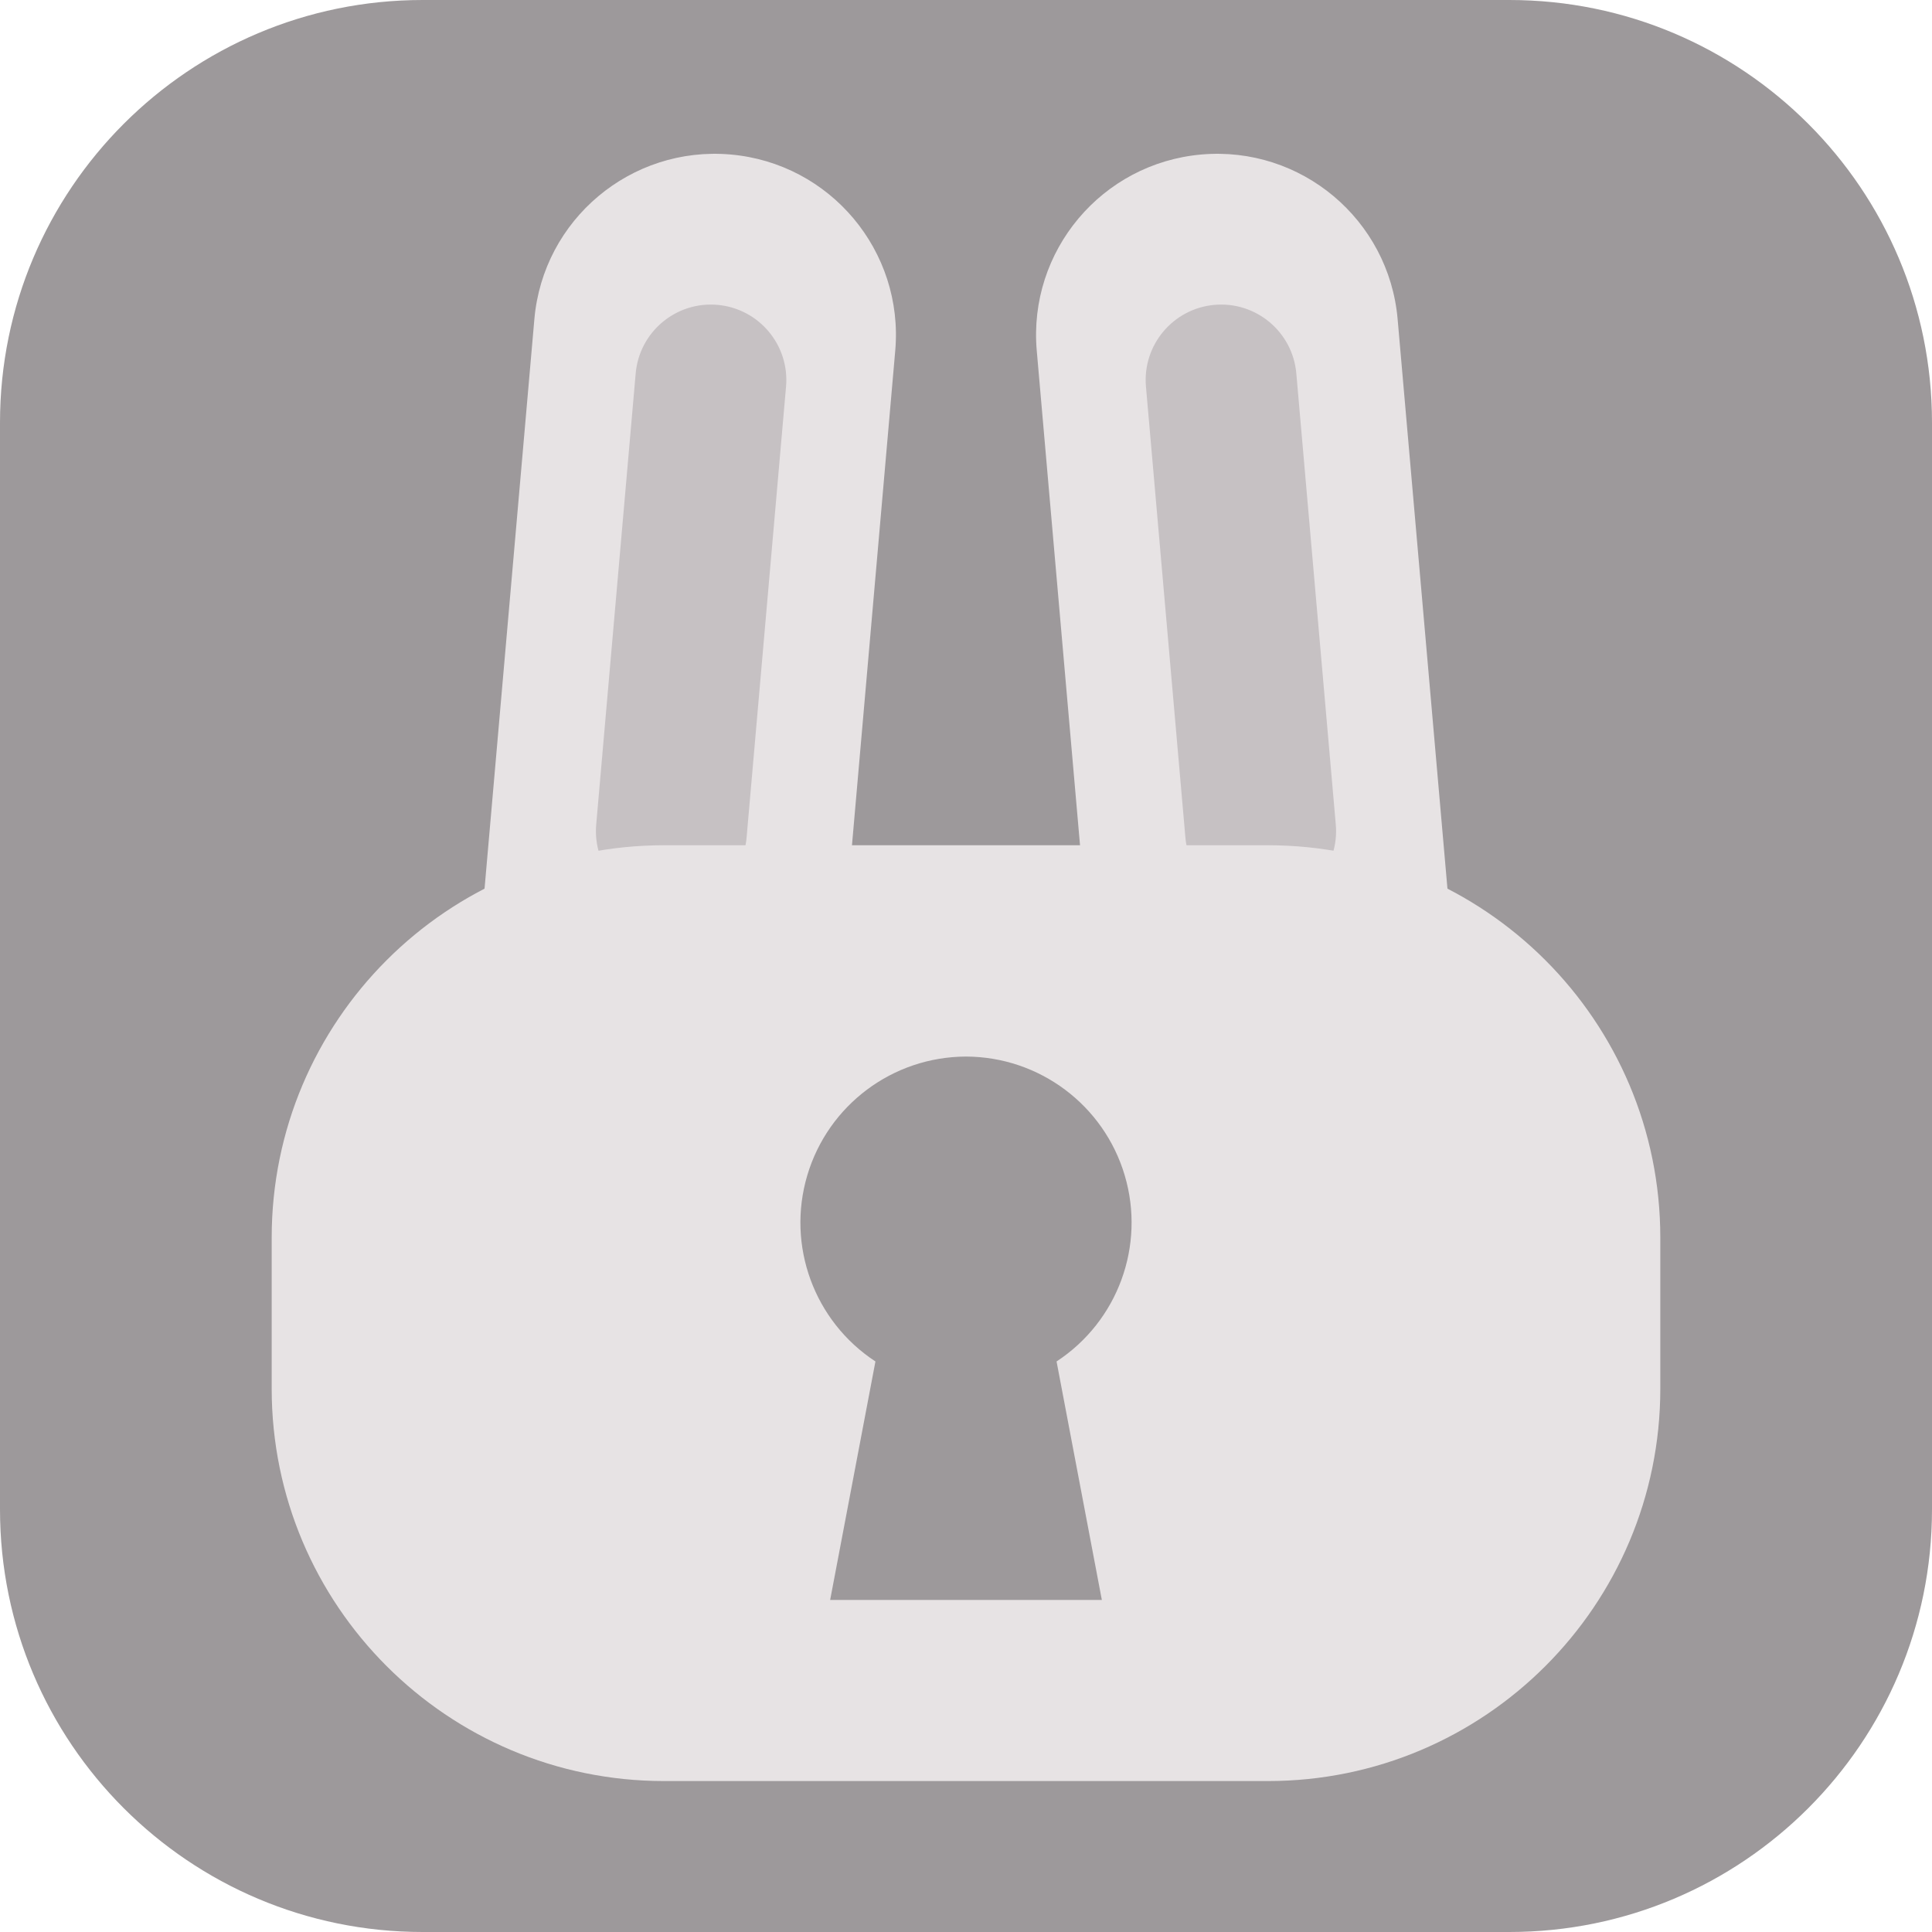
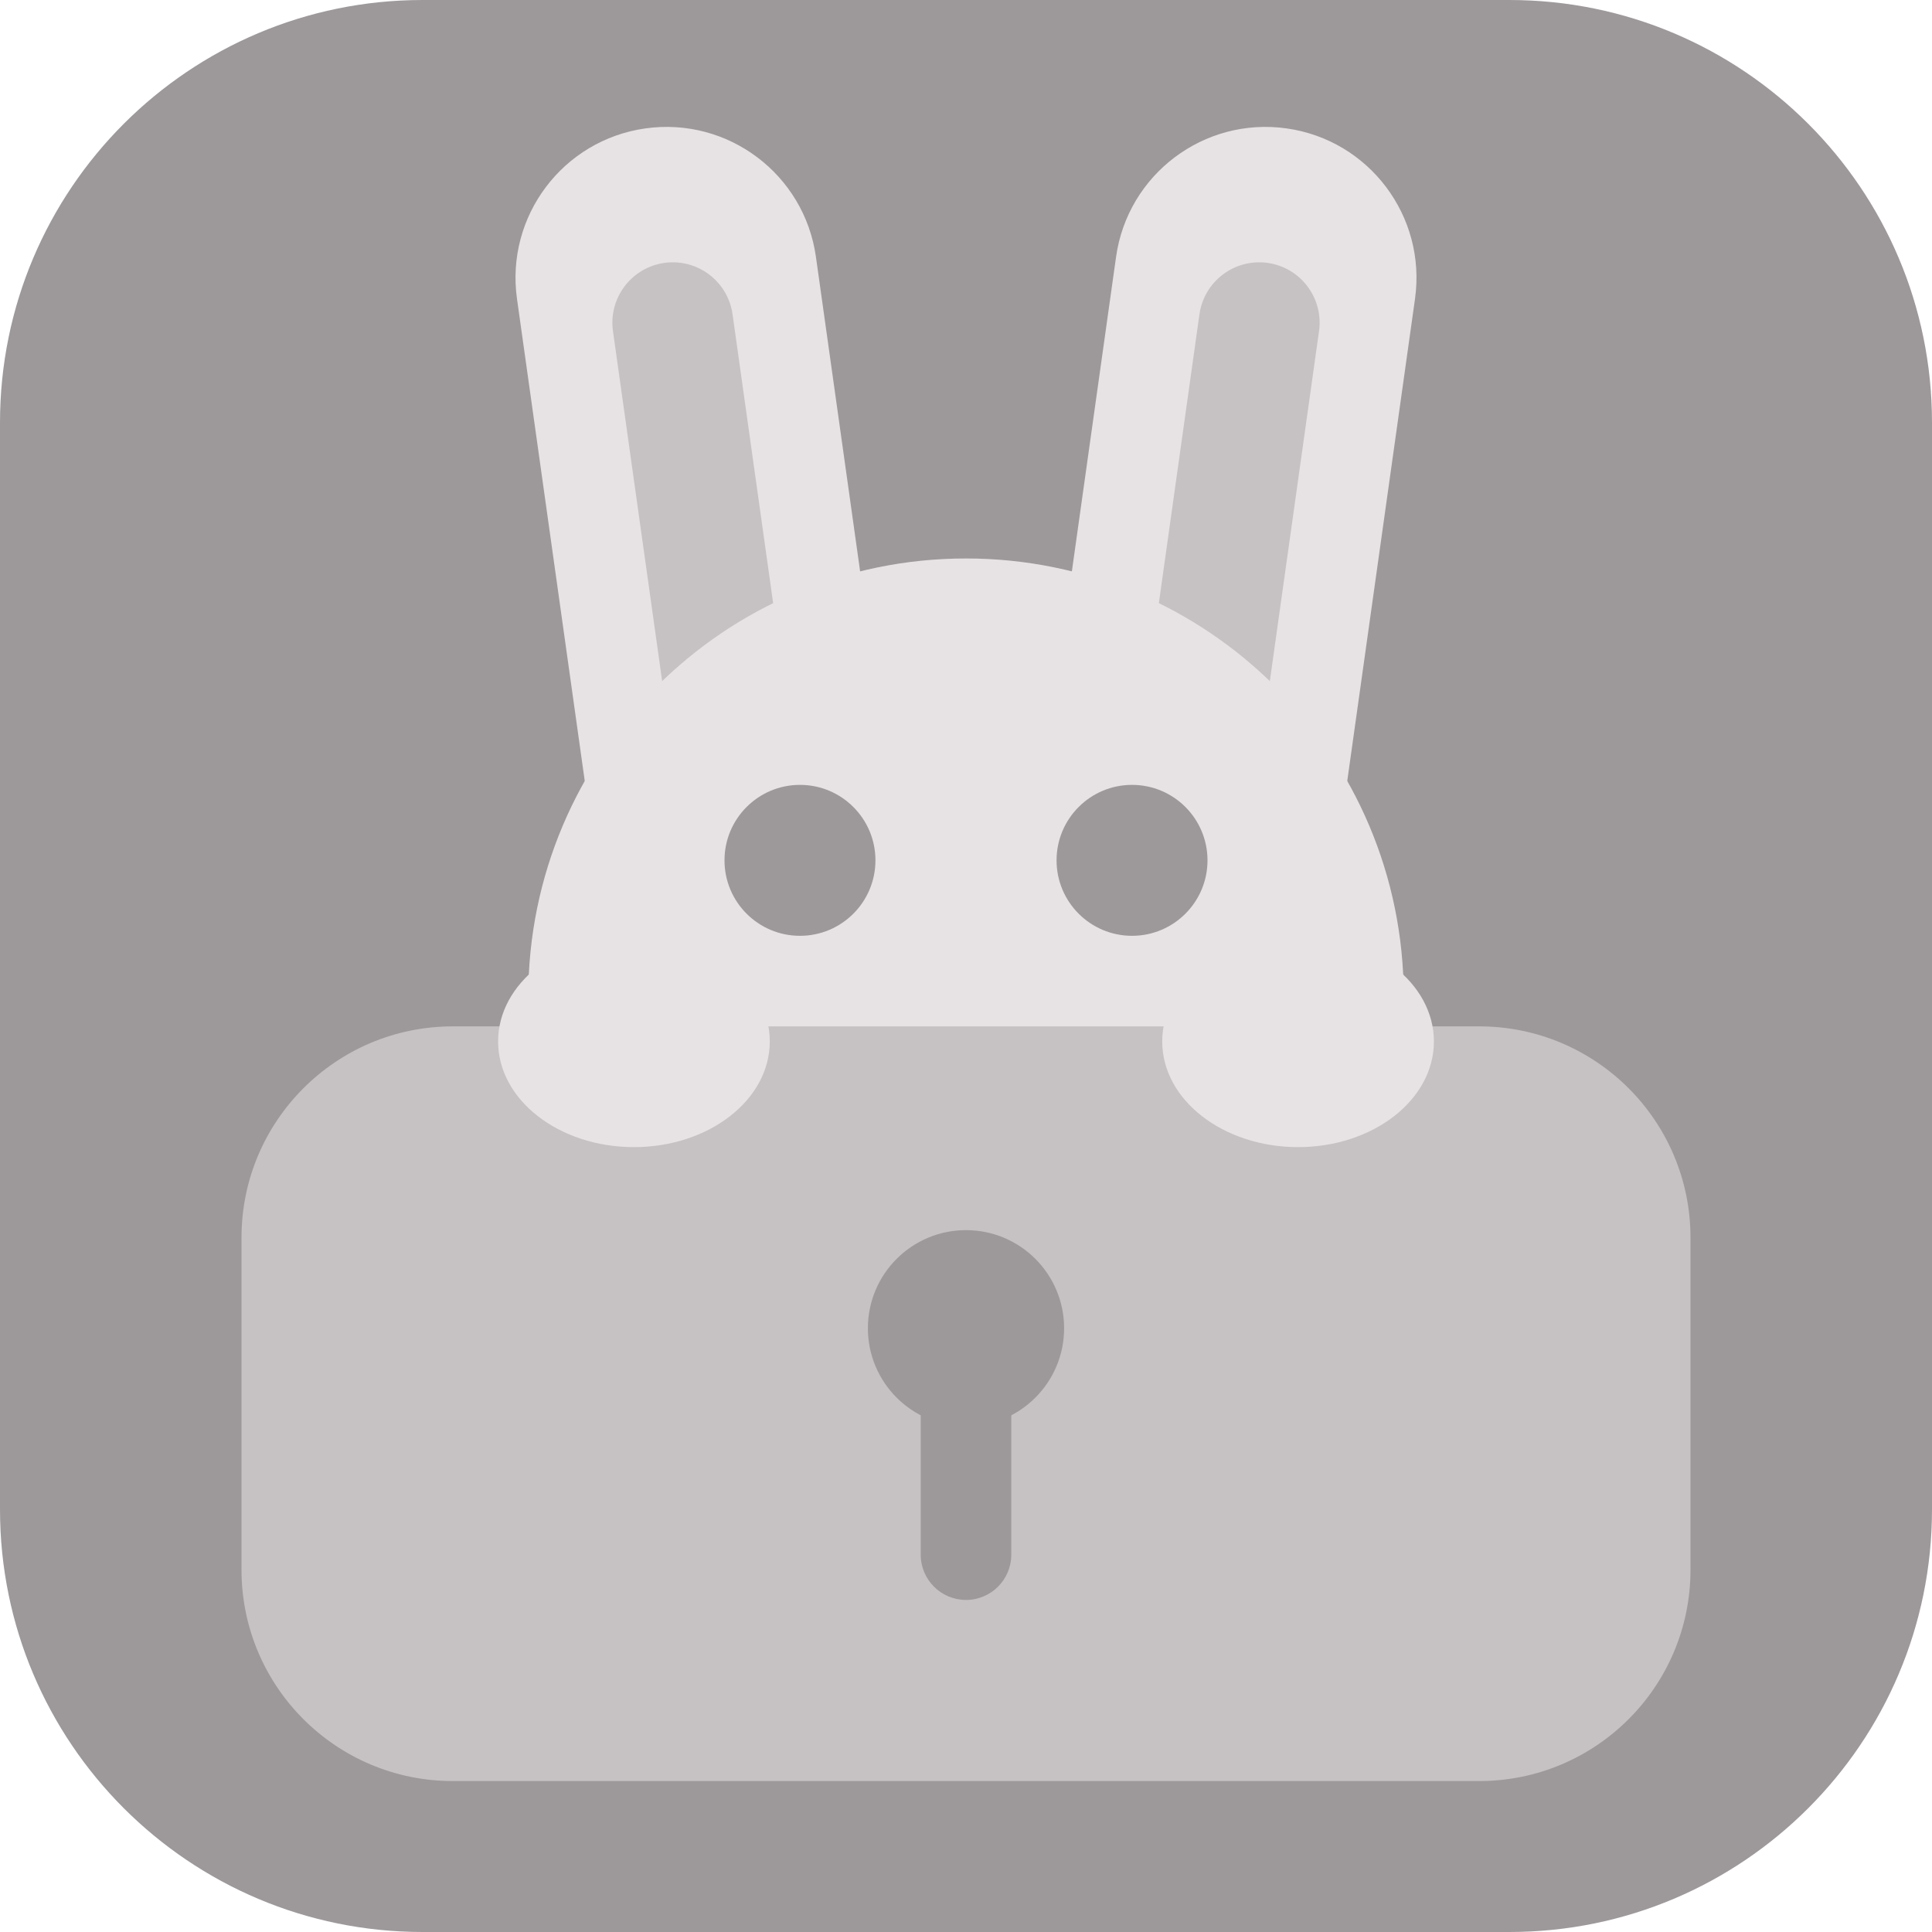
<svg xmlns="http://www.w3.org/2000/svg" viewBox="0 0 128 128">
  <g opacity=".5">
-     <rect width="128" height="128" rx="28" fill="#3B3337" />
-     <g transform="rotate(5 43 72)">
-       <rect x="31" y="10" width="24" height="66" rx="12" fill="#CFC7CA" />
-       <rect class="inner" x="38" y="20" width="10" height="40" rx="5" fill="#8E8388" />
+     <style>.bg{fill:#3B3337}.rabbit{fill:#CFC7CA}.inner{fill:#8E8388}.eye{fill:#3B3337}.lock{fill:#8E8388}.keyhole{fill:#3B3337}</style>
+     <rect class="bg" width="128" height="128" rx="28" />
+     <g transform="rotate(-8 50 60)">
+       <rect class="rabbit" x="40" y="8" width="20" height="54" rx="10" />
+       <rect class="inner" x="46" y="17" width="8" height="34" rx="4" />
    </g>
-     <g transform="rotate(-5 85 72)">
-       <rect x="73" y="10" width="24" height="66" rx="12" fill="#CFC7CA" />
-       <rect class="inner" x="80" y="20" width="10" height="40" rx="5" fill="#8E8388" />
+     <g transform="rotate(8 78 60)">
+       <rect class="rabbit" x="68" y="8" width="20" height="54" rx="10" />
+       <rect class="inner" x="74" y="17" width="8" height="34" rx="4" />
    </g>
-     <rect x="18" y="56" width="92" height="62" rx="26" fill="#CFC7CA" />
-     <path fill="#3B3337" d="M64 70a11 11 0 0 1 6 20.2L73 106H55l3-15.8A11 11 0 0 1 64 70z" />
+     <circle class="rabbit" cx="64" cy="66" r="29" />
+     <circle class="eye" cx="53" cy="57" r="5" />
+     <circle class="eye" cx="75" cy="57" r="5" />
+     <rect class="lock" x="16" y="68" width="96" height="50" rx="14" />
+     <ellipse class="rabbit" cx="42" cy="69" rx="9" ry="7" />
+     <ellipse class="rabbit" cx="86" cy="69" rx="9" ry="7" />
+     <circle class="keyhole" cx="64" cy="88" r="6.5" />
+     <rect class="keyhole" x="61" y="90" width="6" height="16" rx="3" />
  </g>
</svg>
